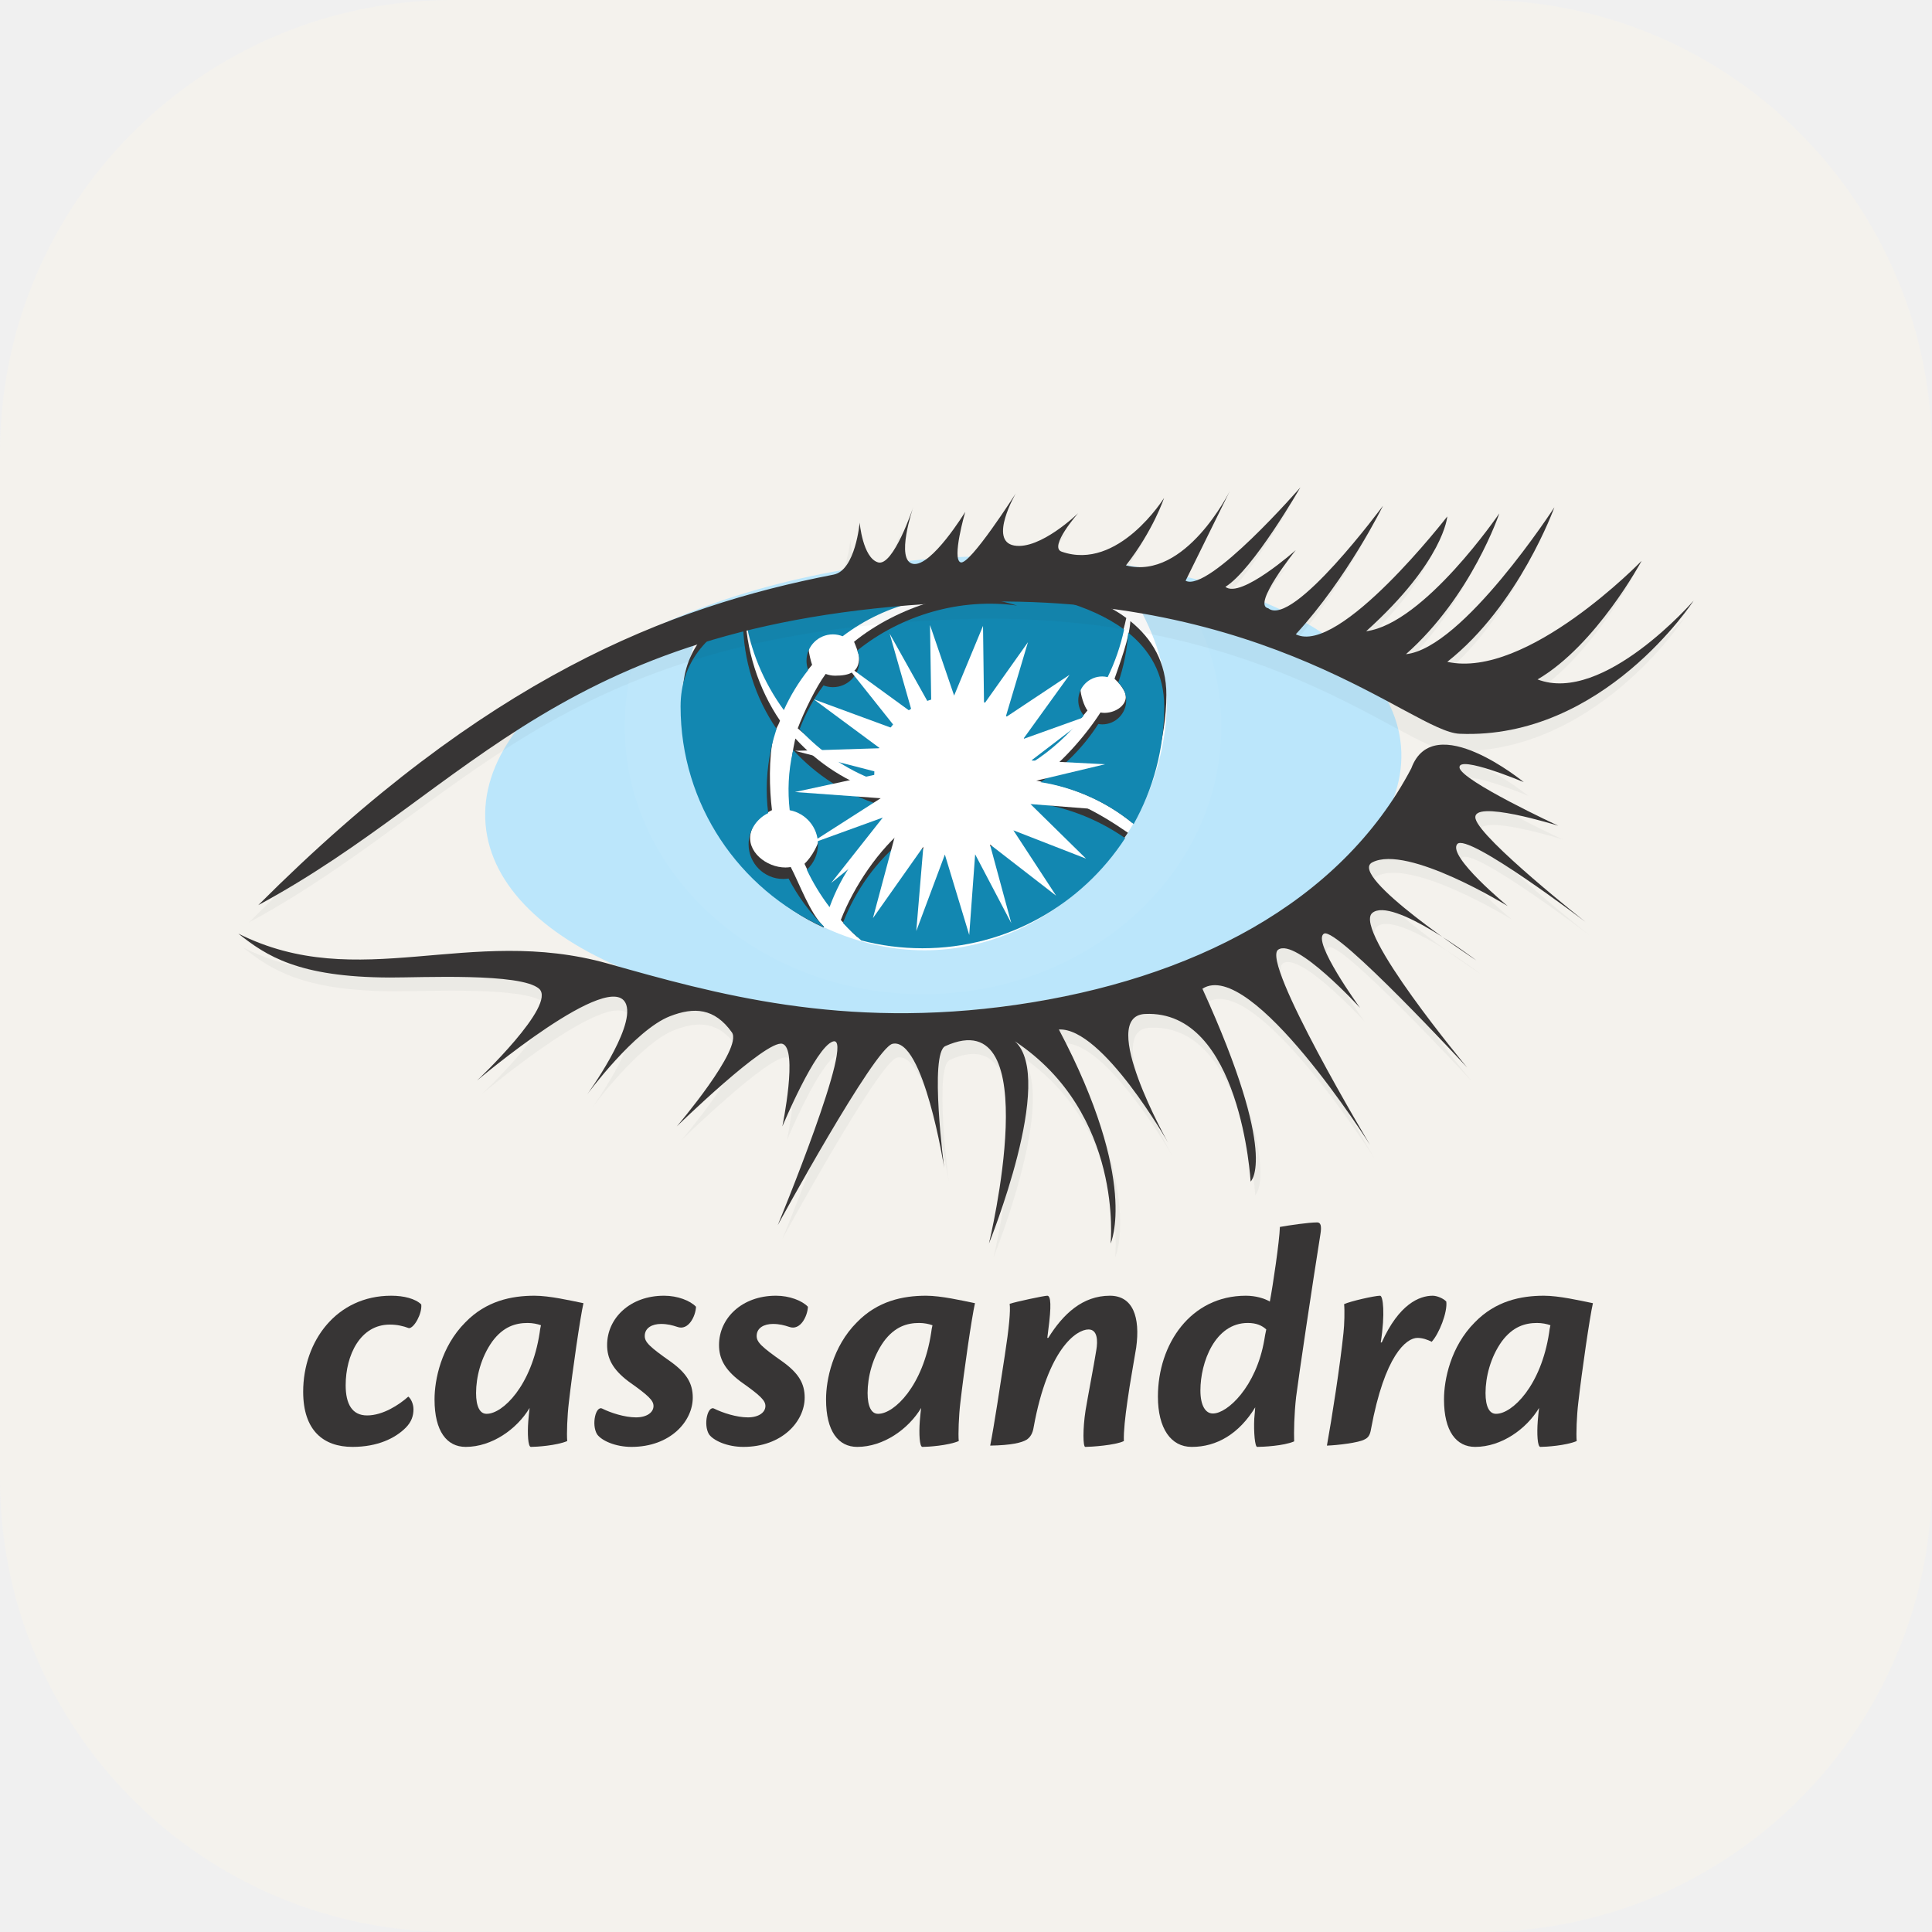
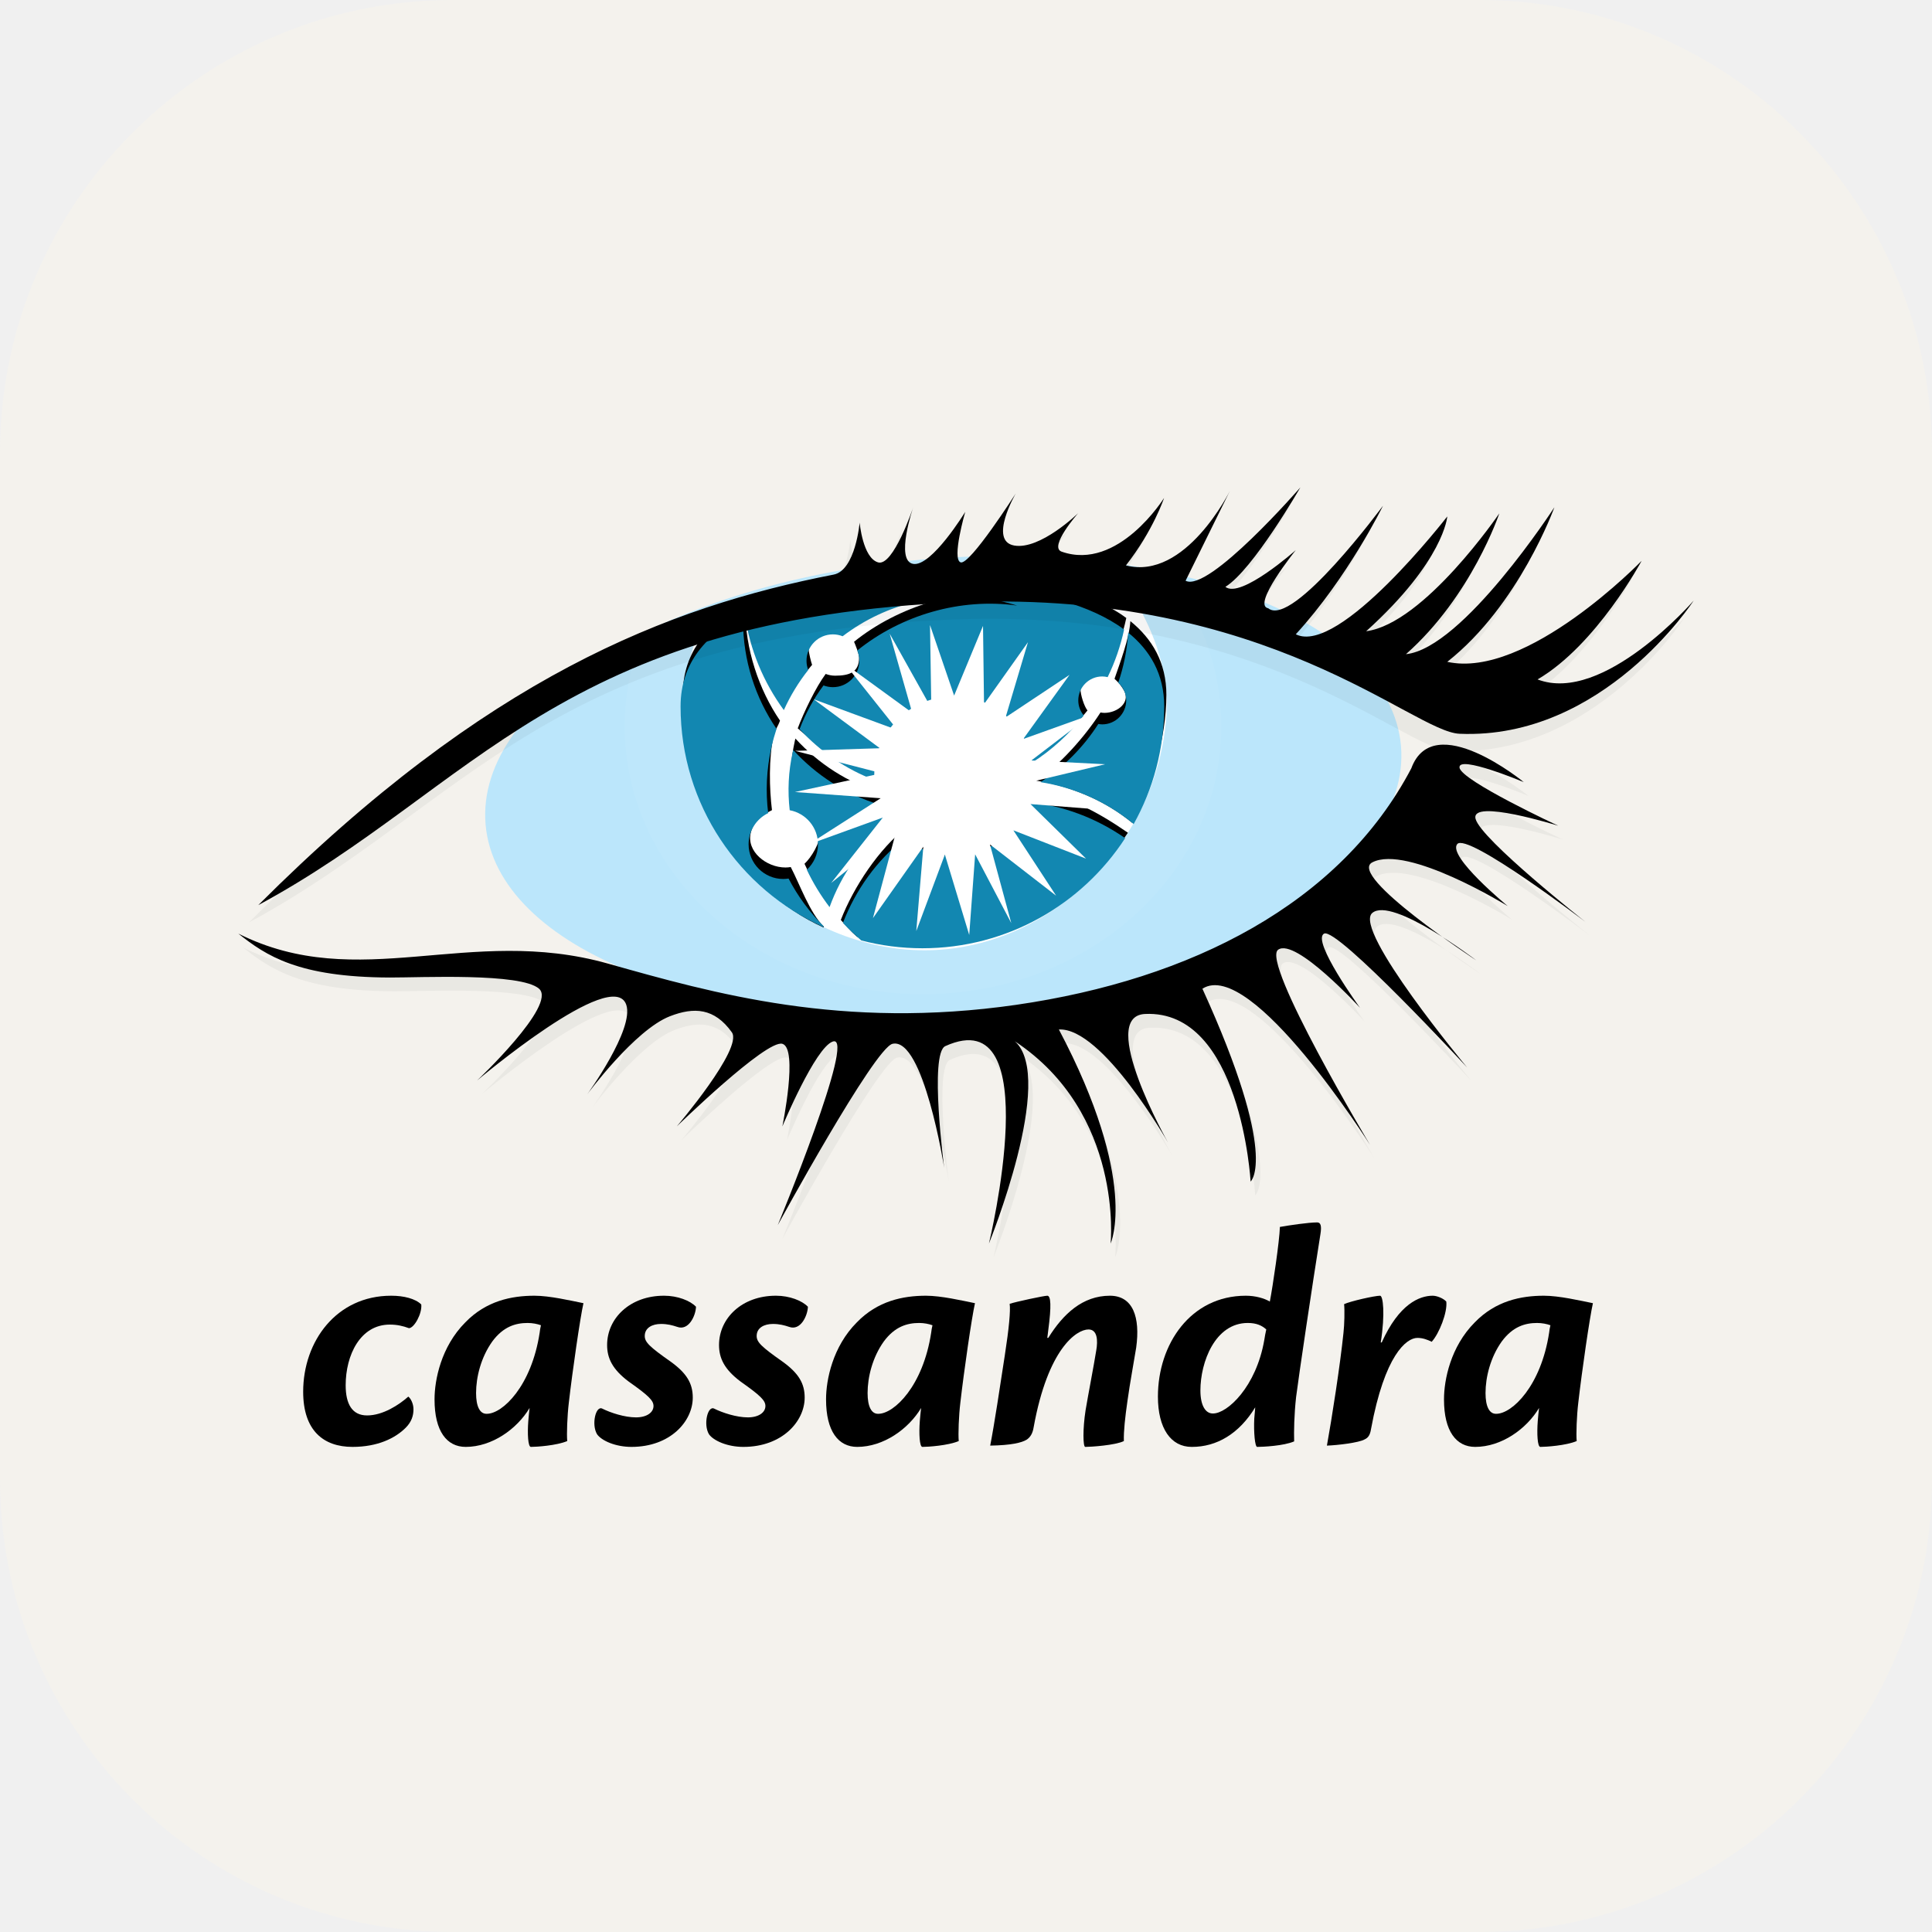
<svg xmlns="http://www.w3.org/2000/svg" width="256" height="256" viewBox="0 0 256 256" fill="none">
  <rect width="256" height="256" rx="60" fill="#F4F2ED" />
-   <path d="M51.864 171.69C53.498 171.69 55.045 172.077 55.82 172.85C55.949 174.055 54.873 175.989 54.186 175.989C53.369 175.688 52.595 175.515 51.65 175.515C47.738 175.515 45.803 179.557 45.803 183.554C45.803 186.047 46.663 187.552 48.641 187.552C50.747 187.552 52.896 186.134 54.1 185.059C54.401 185.273 54.787 185.962 54.787 186.735C54.787 187.595 54.529 188.412 53.756 189.185C52.38 190.561 50.059 191.721 46.706 191.721C42.837 191.721 40.172 189.529 40.172 184.414C40.172 177.708 44.6 171.69 51.822 171.69H51.864Z" fill="#373535" />
-   <path d="M64.5 187.337C66.606 187.337 70.433 183.64 71.507 176.591C71.55 176.161 71.593 176.032 71.679 175.602C71.207 175.43 70.562 175.301 69.916 175.301C68.326 175.301 66.692 175.774 65.231 177.751C63.727 179.857 63.082 182.479 63.082 184.586C63.082 186.39 63.598 187.337 64.457 187.337H64.5ZM57.579 185.403C57.579 182.867 58.439 178.439 61.663 175.215C64.414 172.378 67.767 171.69 70.82 171.69C72.84 171.69 75.591 172.334 77.31 172.679C76.88 174.57 75.849 181.705 75.376 185.832C75.161 187.595 75.075 190.045 75.161 190.948C73.743 191.549 71.078 191.721 70.346 191.721C69.96 191.721 69.873 189.959 70.003 188.283C70.045 187.724 70.132 186.907 70.174 186.563C68.498 189.357 65.188 191.721 61.706 191.721C59.214 191.721 57.579 189.658 57.579 185.446V185.403V185.403Z" fill="#373535" />
-   <path d="M88.012 171.69C89.774 171.69 91.45 172.335 92.225 173.151C92.182 174.356 91.236 176.375 89.731 175.816C89.086 175.601 88.441 175.43 87.582 175.43C86.421 175.43 85.433 175.946 85.433 177.02C85.433 177.836 86.034 178.439 88.914 180.459C90.978 181.964 91.795 183.296 91.795 185.187C91.795 188.326 88.828 191.721 83.67 191.721C81.564 191.721 79.715 190.905 79.113 190.045C78.34 188.756 78.941 186.22 79.802 186.649C80.919 187.207 82.768 187.81 84.272 187.81C85.691 187.81 86.593 187.164 86.593 186.305C86.593 185.575 85.948 184.929 83.326 183.081C81.133 181.448 80.446 179.943 80.446 178.224C80.446 174.657 83.498 171.69 87.969 171.69H88.012Z" fill="#373535" />
-   <path d="M102.84 171.69C104.603 171.69 106.279 172.335 107.053 173.151C107.01 174.356 106.065 176.375 104.56 175.816C103.915 175.601 103.27 175.43 102.411 175.43C101.25 175.43 100.262 175.946 100.262 177.02C100.262 177.836 100.863 178.439 103.743 180.459C105.806 181.964 106.623 183.296 106.623 185.187C106.623 188.326 103.656 191.721 98.499 191.721C96.392 191.721 94.544 190.905 93.942 190.045C93.169 188.756 93.77 186.22 94.63 186.649C95.748 187.207 97.596 187.81 99.1 187.81C100.519 187.81 101.421 187.164 101.421 186.305C101.421 185.575 100.777 184.929 98.155 183.081C95.963 181.448 95.275 179.943 95.275 178.224C95.275 174.657 98.326 171.69 102.798 171.69H102.84Z" fill="#373535" />
-   <path d="M116.378 187.337C118.485 187.337 122.311 183.64 123.385 176.591C123.428 176.161 123.472 176.032 123.558 175.602C123.084 175.43 122.441 175.301 121.795 175.301C120.205 175.301 118.571 175.774 117.109 177.751C115.606 179.857 114.96 182.479 114.96 184.586C114.96 186.39 115.476 187.337 116.336 187.337H116.378ZM109.457 185.403C109.457 182.867 110.318 178.439 113.541 175.215C116.292 172.378 119.645 171.69 122.698 171.69C124.718 171.69 127.47 172.334 129.189 172.679C128.759 174.57 127.727 181.705 127.255 185.832C127.039 187.595 126.954 190.045 127.039 190.948C125.62 191.549 122.956 191.721 122.225 191.721C121.839 191.721 121.752 189.959 121.881 188.283C121.924 187.724 122.01 186.907 122.053 186.563C120.377 189.357 117.067 191.721 113.585 191.721C111.092 191.721 109.457 189.658 109.457 185.446V185.403V185.403Z" fill="#373535" />
-   <path d="M138.901 177.278C140.879 174.097 143.457 171.69 147.069 171.69C150.12 171.69 151.109 174.527 150.551 178.567C150.25 180.459 149.734 183.167 149.39 185.66C149.089 187.767 148.874 189.658 148.918 190.948C147.8 191.507 144.533 191.722 143.802 191.722C143.501 191.722 143.457 189.357 143.845 186.864C144.188 184.801 144.919 181.061 145.263 178.911C145.479 177.666 145.435 176.16 144.232 176.16C142.64 176.16 138.859 178.697 136.967 189.099C136.837 189.959 136.494 190.474 136.02 190.775C135.376 191.163 134 191.507 131.207 191.55C131.723 188.928 132.54 183.554 133.141 179.6C133.699 175.989 133.915 173.667 133.785 172.765C134.517 172.507 138.343 171.69 138.771 171.69C139.246 171.69 139.331 173.023 138.901 176.247C138.859 176.548 138.815 177.02 138.771 177.278H138.901Z" fill="#373535" />
-   <path d="M160.737 187.294C162.627 187.294 166.454 183.769 167.528 177.536C167.572 177.192 167.701 176.548 167.787 176.16C167.227 175.644 166.496 175.3 165.337 175.3C160.994 175.3 159.06 180.502 159.06 184.242C159.06 186.262 159.748 187.294 160.693 187.294H160.737ZM157.9 191.721C155.149 191.721 153.43 189.271 153.43 185.059C153.43 178.095 157.77 171.69 165.078 171.69C166.368 171.69 167.528 172.033 168.259 172.463C168.646 170.486 169.548 164.382 169.592 162.576C170.795 162.362 173.374 161.976 174.534 161.976C175.009 161.976 175.138 162.448 174.965 163.522C173.932 169.97 172.086 182.35 171.741 185.102C171.482 187.423 171.44 189.701 171.482 190.99C170.108 191.592 167.313 191.721 166.583 191.721C166.281 191.721 166.11 189.744 166.196 187.982C166.239 187.423 166.324 186.605 166.324 186.477C164.175 190.002 161.209 191.721 157.942 191.721H157.9Z" fill="#373535" />
-   <path d="M183.087 177.88C185.366 172.807 188.073 171.69 189.836 171.69C190.395 171.69 191.254 172.034 191.641 172.464C191.814 173.882 190.696 176.719 189.707 177.793C189.19 177.536 188.547 177.278 187.816 177.278C186.353 177.278 183.473 179.557 181.668 189.357C181.538 190.174 181.281 190.518 180.809 190.733C180.079 191.163 177.198 191.507 175.823 191.55C176.466 188.024 177.584 180.846 178.015 176.633C178.144 175.558 178.186 173.581 178.101 172.807C178.917 172.421 182.142 171.69 182.872 171.69C183.259 171.69 183.56 174.055 182.957 177.88H183.087Z" fill="#373535" />
-   <path d="M198.259 187.337C200.367 187.337 204.191 183.64 205.267 176.591C205.309 176.161 205.353 176.032 205.439 175.602C204.966 175.43 204.321 175.301 203.676 175.301C202.085 175.301 200.452 175.774 198.99 177.751C197.486 179.857 196.84 182.479 196.84 184.586C196.84 186.39 197.356 187.337 198.217 187.337H198.259ZM191.338 185.403C191.338 182.867 192.198 178.439 195.422 175.215C198.173 172.378 201.526 171.69 204.578 171.69C206.598 171.69 209.349 172.334 211.07 172.679C210.64 174.57 209.608 181.705 209.135 185.832C208.92 187.595 208.833 190.045 208.92 190.948C207.502 191.549 204.837 191.721 204.105 191.721C203.719 191.721 203.633 189.959 203.762 188.283C203.805 187.724 203.89 186.907 203.934 186.563C202.257 189.357 198.948 191.721 195.466 191.721C192.972 191.721 191.338 189.658 191.338 185.446V185.403V185.403Z" fill="#373535" />
+   <path d="M51.864 171.69C53.498 171.69 55.045 172.077 55.82 172.85C55.949 174.055 54.873 175.989 54.186 175.989C53.369 175.688 52.595 175.515 51.65 175.515C47.738 175.515 45.803 179.557 45.803 183.554C45.803 186.047 46.663 187.552 48.641 187.552C50.747 187.552 52.896 186.134 54.1 185.059C54.401 185.273 54.787 185.962 54.787 186.735C54.787 187.595 54.529 188.412 53.756 189.185C52.38 190.561 50.059 191.721 46.706 191.721C42.837 191.721 40.172 189.529 40.172 184.414C40.172 177.708 44.6 171.69 51.822 171.69H51.864Z" fill="black" />
+   <path d="M64.5 187.337C66.606 187.337 70.433 183.64 71.507 176.591C71.55 176.161 71.593 176.032 71.679 175.602C71.207 175.43 70.562 175.301 69.916 175.301C68.326 175.301 66.692 175.774 65.231 177.751C63.727 179.857 63.082 182.479 63.082 184.586C63.082 186.39 63.598 187.337 64.457 187.337H64.5ZM57.579 185.403C57.579 182.867 58.439 178.439 61.663 175.215C64.414 172.378 67.767 171.69 70.82 171.69C72.84 171.69 75.591 172.334 77.31 172.679C76.88 174.57 75.849 181.705 75.376 185.832C75.161 187.595 75.075 190.045 75.161 190.948C73.743 191.549 71.078 191.721 70.346 191.721C69.96 191.721 69.873 189.959 70.003 188.283C70.045 187.724 70.132 186.907 70.174 186.563C68.498 189.357 65.188 191.721 61.706 191.721C59.214 191.721 57.579 189.658 57.579 185.446V185.403V185.403Z" fill="black" />
+   <path d="M88.012 171.69C89.774 171.69 91.45 172.335 92.225 173.151C92.182 174.356 91.236 176.375 89.731 175.816C89.086 175.601 88.441 175.43 87.582 175.43C86.421 175.43 85.433 175.946 85.433 177.02C85.433 177.836 86.034 178.439 88.914 180.459C90.978 181.964 91.795 183.296 91.795 185.187C91.795 188.326 88.828 191.721 83.67 191.721C81.564 191.721 79.715 190.905 79.113 190.045C78.34 188.756 78.941 186.22 79.802 186.649C80.919 187.207 82.768 187.81 84.272 187.81C85.691 187.81 86.593 187.164 86.593 186.305C86.593 185.575 85.948 184.929 83.326 183.081C81.133 181.448 80.446 179.943 80.446 178.224C80.446 174.657 83.498 171.69 87.969 171.69H88.012Z" fill="black" />
+   <path d="M102.84 171.69C104.603 171.69 106.279 172.335 107.053 173.151C107.01 174.356 106.065 176.375 104.56 175.816C103.915 175.601 103.27 175.43 102.411 175.43C101.25 175.43 100.262 175.946 100.262 177.02C100.262 177.836 100.863 178.439 103.743 180.459C105.806 181.964 106.623 183.296 106.623 185.187C106.623 188.326 103.656 191.721 98.499 191.721C96.392 191.721 94.544 190.905 93.942 190.045C93.169 188.756 93.77 186.22 94.63 186.649C95.748 187.207 97.596 187.81 99.1 187.81C100.519 187.81 101.421 187.164 101.421 186.305C101.421 185.575 100.777 184.929 98.155 183.081C95.963 181.448 95.275 179.943 95.275 178.224C95.275 174.657 98.326 171.69 102.798 171.69H102.84Z" fill="black" />
+   <path d="M116.378 187.337C118.485 187.337 122.311 183.64 123.385 176.591C123.428 176.161 123.472 176.032 123.558 175.602C123.084 175.43 122.441 175.301 121.795 175.301C120.205 175.301 118.571 175.774 117.109 177.751C115.606 179.857 114.96 182.479 114.96 184.586C114.96 186.39 115.476 187.337 116.336 187.337H116.378ZM109.457 185.403C109.457 182.867 110.318 178.439 113.541 175.215C116.292 172.378 119.645 171.69 122.698 171.69C124.718 171.69 127.47 172.334 129.189 172.679C128.759 174.57 127.727 181.705 127.255 185.832C127.039 187.595 126.954 190.045 127.039 190.948C125.62 191.549 122.956 191.721 122.225 191.721C121.839 191.721 121.752 189.959 121.881 188.283C121.924 187.724 122.01 186.907 122.053 186.563C120.377 189.357 117.067 191.721 113.585 191.721C111.092 191.721 109.457 189.658 109.457 185.446V185.403V185.403Z" fill="black" />
+   <path d="M138.901 177.278C140.879 174.097 143.457 171.69 147.069 171.69C150.12 171.69 151.109 174.527 150.551 178.567C150.25 180.459 149.734 183.167 149.39 185.66C149.089 187.767 148.874 189.658 148.918 190.948C147.8 191.507 144.533 191.722 143.802 191.722C143.501 191.722 143.457 189.357 143.845 186.864C144.188 184.801 144.919 181.061 145.263 178.911C145.479 177.666 145.435 176.16 144.232 176.16C142.64 176.16 138.859 178.697 136.967 189.099C136.837 189.959 136.494 190.474 136.02 190.775C135.376 191.163 134 191.507 131.207 191.55C131.723 188.928 132.54 183.554 133.141 179.6C133.699 175.989 133.915 173.667 133.785 172.765C134.517 172.507 138.343 171.69 138.771 171.69C139.246 171.69 139.331 173.023 138.901 176.247C138.859 176.548 138.815 177.02 138.771 177.278H138.901Z" fill="black" />
+   <path d="M160.737 187.294C162.627 187.294 166.454 183.769 167.528 177.536C167.572 177.192 167.701 176.548 167.787 176.16C167.227 175.644 166.496 175.3 165.337 175.3C160.994 175.3 159.06 180.502 159.06 184.242C159.06 186.262 159.748 187.294 160.693 187.294H160.737ZM157.9 191.721C155.149 191.721 153.43 189.271 153.43 185.059C153.43 178.095 157.77 171.69 165.078 171.69C166.368 171.69 167.528 172.033 168.259 172.463C168.646 170.486 169.548 164.382 169.592 162.576C170.795 162.362 173.374 161.976 174.534 161.976C175.009 161.976 175.138 162.448 174.965 163.522C173.932 169.97 172.086 182.35 171.741 185.102C171.482 187.423 171.44 189.701 171.482 190.99C170.108 191.592 167.313 191.721 166.583 191.721C166.281 191.721 166.11 189.744 166.196 187.982C166.239 187.423 166.324 186.605 166.324 186.477C164.175 190.002 161.209 191.721 157.942 191.721H157.9Z" fill="black" />
+   <path d="M183.087 177.88C185.366 172.807 188.073 171.69 189.836 171.69C190.395 171.69 191.254 172.034 191.641 172.464C191.814 173.882 190.696 176.719 189.707 177.793C189.19 177.536 188.547 177.278 187.816 177.278C186.353 177.278 183.473 179.557 181.668 189.357C181.538 190.174 181.281 190.518 180.809 190.733C180.079 191.163 177.198 191.507 175.823 191.55C176.466 188.024 177.584 180.846 178.015 176.633C178.144 175.558 178.186 173.581 178.101 172.807C178.917 172.421 182.142 171.69 182.872 171.69C183.259 171.69 183.56 174.055 182.957 177.88H183.087Z" fill="black" />
+   <path d="M198.259 187.337C200.367 187.337 204.191 183.64 205.267 176.591C205.309 176.161 205.353 176.032 205.439 175.602C204.966 175.43 204.321 175.301 203.676 175.301C202.085 175.301 200.452 175.774 198.99 177.751C197.486 179.857 196.84 182.479 196.84 184.586C196.84 186.39 197.356 187.337 198.217 187.337H198.259ZM191.338 185.403C191.338 182.867 192.198 178.439 195.422 175.215C198.173 172.378 201.526 171.69 204.578 171.69C206.598 171.69 209.349 172.334 211.07 172.679C210.64 174.57 209.608 181.705 209.135 185.832C208.92 187.595 208.833 190.045 208.92 190.948C207.502 191.549 204.837 191.721 204.105 191.721C203.719 191.721 203.633 189.959 203.762 188.283C203.805 187.724 203.89 186.907 203.934 186.563C202.257 189.357 198.948 191.721 195.466 191.721C192.972 191.721 191.338 189.658 191.338 185.446V185.403V185.403Z" fill="black" />
  <path d="M185.636 98.847C187.054 115.37 161.051 131.096 127.557 133.97C94.063 136.843 65.761 125.775 64.344 109.253C62.925 92.727 88.929 77.002 122.423 74.129C155.917 71.256 184.219 82.321 185.636 98.847Z" fill="#BBE6FB" />
  <g opacity="0.35">
    <g opacity="0.35">
      <path opacity="0.35" d="M123.406 76.066C110.63 75.859 95.679 80.931 84.555 85.682C83.397 89.018 82.773 92.567 82.773 96.246C82.773 115.846 100.471 131.737 122.304 131.737C144.136 131.737 161.834 115.846 161.834 96.246C161.834 90.043 160.058 84.215 156.942 79.141C148.042 77.758 135.801 76.268 123.406 76.066Z" fill="white" />
    </g>
  </g>
  <path d="M122.303 76.062C115.23 75.631 103.038 79.321 92.872 83.002C91.327 86.648 90.469 90.637 90.469 94.823C90.469 111.997 106.04 125.918 122.511 125.918C138.874 125.918 153.351 111.974 154.553 94.823C154.943 89.238 153.021 83.976 150.351 79.438C139.812 77.582 128.626 76.448 122.303 76.062Z" fill="white" />
-   <path d="M104.151 92.569C105.019 90.647 106.334 89.706 107.607 88.095C107.466 87.713 107.156 86.466 107.156 86.033C107.156 84.103 108.722 82.536 110.653 82.536C111.109 82.536 111.544 82.626 111.943 82.785C117.732 78.373 125.353 76.449 133.012 78.161C133.712 78.319 134.398 78.51 135.071 78.719C127.502 77.67 118.97 80.351 113.166 85.035C113.343 85.453 113.835 86.649 113.835 87.129C113.835 89.061 112.585 89.531 110.653 89.531C110.215 89.531 109.796 89.447 109.408 89.299C108.097 91.06 106.49 94.413 105.704 96.51C108.913 99.38 111.813 100.421 115.592 101.833C115.582 101.653 115.722 101.486 115.722 101.303C115.722 95.48 120.848 90.747 126.672 90.747C131.891 90.747 136.213 94.542 137.056 99.521C139.66 97.864 142.178 96.594 144.097 94.139C143.65 93.593 143.167 92.046 143.167 91.285C143.167 89.533 144.589 88.112 146.341 88.112C146.589 88.112 146.828 88.148 147.059 88.201C148.034 86.199 148.769 84.077 149.239 81.888C140.132 75.146 122.512 76.066 122.512 76.066C122.512 76.066 108.491 75.334 98.999 79.96C99.632 84.537 101.458 88.888 104.151 92.569Z" fill="#373535" />
-   <path d="M147.679 89.942C148.323 90.522 148.674 91.032 148.951 91.528C149.802 93.059 148.094 94.46 146.341 94.46C146.163 94.46 145.991 94.436 145.82 94.407C143.846 97.493 140.387 101.45 137.315 103.442C142.026 104.214 146.468 106.1 150.004 109.016C152.578 104.404 154.553 97.743 154.553 92.085C154.553 87.779 152.652 84.623 149.782 82.307C149.631 84.614 148.4 87.84 147.679 89.942Z" fill="#373535" />
-   <path d="M109.437 119.156C111.007 114.821 114.868 111.462 118.52 108.507C117.986 107.776 117.184 105.964 116.85 105.106C112.395 103.752 108.454 101.216 105.396 97.859C105.374 97.956 105.346 98.051 105.323 98.149C104.747 100.728 104.642 103.314 104.928 105.835C107.061 106.233 108.676 108.102 108.676 110.35C108.676 111.684 107.507 113.616 106.6 114.457C107.586 116.584 108.258 117.611 109.437 119.156Z" fill="#373535" />
-   <path d="M109.16 122.795C107.288 120.934 105.993 117.22 104.778 114.888C104.551 114.923 104.318 114.947 104.08 114.947C101.54 114.947 98.88 112.816 99.481 110.35C99.814 108.985 100.756 108.093 102.29 107.348C101.941 104.521 101.846 100.457 102.503 97.518C102.691 96.677 103.089 96.283 103.353 95.483C100.551 91.382 98.741 86.001 98.741 80.661C98.741 80.466 98.751 80.273 98.755 80.08C94.02 82.454 90.469 86.196 90.469 92.085C90.469 105.112 97.972 117.892 109.136 122.901C109.144 122.866 109.151 122.83 109.16 122.795Z" fill="#373535" />
-   <path d="M136.612 104.786C135.169 108.889 131.268 111.836 126.672 111.836C124.213 111.836 121.957 110.988 120.165 109.578C116.469 112.456 113.116 117.512 111.412 121.898C112.177 122.721 112.71 123.398 113.568 124.128C116.153 124.801 119.713 124.128 122.512 124.128C133.768 124.128 143.737 119.121 149.453 110.34C145.652 107.708 141.17 105.203 136.612 104.786Z" fill="#373535" />
+   <path d="M104.151 92.569C105.019 90.647 106.334 89.706 107.607 88.095C107.466 87.713 107.156 86.466 107.156 86.033C107.156 84.103 108.722 82.536 110.653 82.536C111.109 82.536 111.544 82.626 111.943 82.785C117.732 78.373 125.353 76.449 133.012 78.161C133.712 78.319 134.398 78.51 135.071 78.719C127.502 77.67 118.97 80.351 113.166 85.035C113.343 85.453 113.835 86.649 113.835 87.129C113.835 89.061 112.585 89.531 110.653 89.531C110.215 89.531 109.796 89.447 109.408 89.299C108.097 91.06 106.49 94.413 105.704 96.51C108.913 99.38 111.813 100.421 115.592 101.833C115.582 101.653 115.722 101.486 115.722 101.303C115.722 95.48 120.848 90.747 126.672 90.747C131.891 90.747 136.213 94.542 137.056 99.521C139.66 97.864 142.178 96.594 144.097 94.139C143.65 93.593 143.167 92.046 143.167 91.285C143.167 89.533 144.589 88.112 146.341 88.112C146.589 88.112 146.828 88.148 147.059 88.201C148.034 86.199 148.769 84.077 149.239 81.888C140.132 75.146 122.512 76.066 122.512 76.066C122.512 76.066 108.491 75.334 98.999 79.96C99.632 84.537 101.458 88.888 104.151 92.569Z" fill="black" />
+   <path d="M147.679 89.942C148.323 90.522 148.674 91.032 148.951 91.528C149.802 93.059 148.094 94.46 146.341 94.46C146.163 94.46 145.991 94.436 145.82 94.407C143.846 97.493 140.387 101.45 137.315 103.442C142.026 104.214 146.468 106.1 150.004 109.016C152.578 104.404 154.553 97.743 154.553 92.085C154.553 87.779 152.652 84.623 149.782 82.307C149.631 84.614 148.4 87.84 147.679 89.942Z" fill="black" />
+   <path d="M109.437 119.156C111.007 114.821 114.868 111.462 118.52 108.507C117.986 107.776 117.184 105.964 116.85 105.106C112.395 103.752 108.454 101.216 105.396 97.859C105.374 97.956 105.346 98.051 105.323 98.149C104.747 100.728 104.642 103.314 104.928 105.835C107.061 106.233 108.676 108.102 108.676 110.35C108.676 111.684 107.507 113.616 106.6 114.457C107.586 116.584 108.258 117.611 109.437 119.156Z" fill="black" />
+   <path d="M109.16 122.795C107.288 120.934 105.993 117.22 104.778 114.888C104.551 114.923 104.318 114.947 104.08 114.947C101.54 114.947 98.88 112.816 99.481 110.35C99.814 108.985 100.756 108.093 102.29 107.348C101.941 104.521 101.846 100.457 102.503 97.518C102.691 96.677 103.089 96.283 103.353 95.483C100.551 91.382 98.741 86.001 98.741 80.661C98.741 80.466 98.751 80.273 98.755 80.08C94.02 82.454 90.469 86.196 90.469 92.085C90.469 105.112 97.972 117.892 109.136 122.901C109.144 122.866 109.151 122.83 109.16 122.795Z" fill="black" />
+   <path d="M136.612 104.786C135.169 108.889 131.268 111.836 126.672 111.836C124.213 111.836 121.957 110.988 120.165 109.578C116.469 112.456 113.116 117.512 111.412 121.898C112.177 122.721 112.71 123.398 113.568 124.128C116.153 124.801 119.713 124.128 122.512 124.128C133.768 124.128 143.737 119.121 149.453 110.34C145.652 107.708 141.17 105.203 136.612 104.786Z" fill="black" />
  <path d="M103.863 94.091C104.731 92.169 105.819 90.391 107.091 88.78C106.95 88.399 106.867 87.988 106.867 87.556C106.867 85.625 108.433 84.058 110.365 84.058C110.821 84.058 111.256 84.149 111.654 84.307C117.443 79.895 125.065 77.972 132.724 79.684C133.423 79.841 134.109 80.032 134.782 80.242C127.213 79.192 119.392 81.512 113.589 86.197C113.766 86.615 113.863 87.075 113.863 87.556C113.863 89.487 112.296 91.053 110.365 91.053C109.926 91.053 109.507 90.969 109.119 90.822C107.808 92.582 106.736 94.527 105.95 96.624C108.706 99.594 112.089 101.943 115.867 103.355C115.859 103.175 115.84 102.997 115.84 102.814C115.84 96.99 120.56 92.27 126.384 92.27C131.603 92.27 135.924 96.065 136.768 101.043C139.372 99.387 141.686 97.259 143.604 94.804C143.156 94.257 142.878 93.569 142.878 92.808C142.878 91.055 144.3 89.634 146.053 89.634C146.301 89.634 146.539 89.67 146.771 89.724C147.745 87.722 148.48 85.599 148.95 83.411C139.844 76.669 122.223 77.588 122.223 77.588C122.223 77.588 108.202 76.857 98.71 81.483C99.343 86.059 101.169 90.411 103.863 94.091Z" fill="#1287B1" />
  <path d="M148.171 90.461C148.814 91.041 149.227 91.873 149.227 92.808C149.227 94.561 147.805 95.983 146.053 95.983C145.875 95.983 145.703 95.958 145.532 95.93C143.557 99.016 140.941 101.646 137.867 103.638C142.409 104.348 146.684 106.275 150.218 109.191C152.793 104.578 154.264 99.265 154.264 93.608C154.264 89.302 152.363 86.145 149.493 83.829C149.343 86.136 148.891 88.359 148.171 90.461Z" fill="#1287B1" />
  <path d="M109.921 120.198C111.491 115.863 114.219 111.973 117.871 109.019C117.337 108.286 116.896 107.487 116.562 106.629C112.106 105.274 108.165 102.738 105.108 99.381C105.086 99.478 105.057 99.573 105.035 99.671C104.458 102.251 104.352 104.836 104.64 107.358C106.772 107.755 108.387 109.624 108.387 111.873C108.387 113.206 107.815 114.405 106.908 115.246C107.731 116.99 108.743 118.652 109.921 120.198Z" fill="#1287B1" />
  <path d="M109.148 122.742C107.276 120.881 105.704 118.742 104.49 116.412C104.262 116.446 104.029 116.47 103.791 116.47C101.252 116.47 99.193 114.411 99.193 111.872C99.193 110.053 100.253 108.484 101.787 107.739C101.439 104.913 101.557 101.979 102.215 99.04C102.403 98.2 102.632 97.38 102.896 96.579C100.094 92.479 98.453 87.523 98.453 82.183C98.453 81.988 98.462 81.796 98.466 81.603C93.731 83.977 90.18 87.719 90.18 93.608C90.18 106.636 97.96 117.839 109.124 122.848C109.132 122.813 109.139 122.777 109.148 122.742Z" fill="#1287B1" />
  <path d="M136.323 106.308C134.88 110.411 130.98 113.358 126.383 113.358C123.924 113.358 121.669 112.51 119.876 111.101C116.18 113.979 113.391 117.902 111.688 122.289C112.452 123.112 113.268 123.887 114.126 124.616C116.712 125.29 119.425 125.65 122.223 125.65C133.479 125.65 143.375 119.839 149.091 111.059C145.29 108.426 140.881 106.726 136.323 106.308Z" fill="#1287B1" />
  <path d="M136.693 103.59L146.435 101.266L136.656 100.767L144.614 94.685L135.584 97.922L141.721 89.418L133.245 95.052L136.209 85.097L130.388 93.302L130.255 82.933L126.426 92.169L123.232 82.823L123.405 93.833L117.886 83.964L120.873 94.443L111.921 87.933L118.933 96.744L107.82 92.657L116.591 99.146L105.344 99.492L116.843 102.46L105.334 104.948L116.695 105.772L107.114 111.907L116.979 108.33L110.134 116.999L118.784 110.024L115.669 121.657L122.347 112.19L121.411 123.371L125.201 113.235L128.428 123.888L129.212 113.203L134.001 122.319L131.172 111.892L139.941 118.685L134.28 110.024L143.901 113.772L136.544 106.543L146.409 107.318L136.693 103.59Z" fill="white" />
  <g opacity="0.35">
    <g opacity="0.35">
-       <path opacity="0.35" d="M32.981 122.23C63.194 92.018 87.324 82.691 109.224 78.433C112.121 77.87 112.67 71.538 112.67 71.538C112.67 71.538 113.075 76.202 115.103 76.81C117.131 77.419 119.766 69.51 119.766 69.51C119.766 69.51 117.333 76.607 119.766 77.013C122.2 77.419 126.66 70.119 126.66 70.119C126.66 70.119 124.836 76.404 126.053 76.81C127.268 77.215 133.351 67.686 133.351 67.686C133.351 67.686 129.701 73.971 133.149 74.58C136.597 75.188 141.626 70.29 141.626 70.29C141.626 70.29 137.672 74.772 139.434 75.39C146.937 78.028 153.008 68.276 153.008 68.276C153.008 68.276 151.602 72.552 147.952 77.215C155.859 79.243 161.732 67.33 161.732 67.33L155.859 79.243C158.901 80.866 171.068 66.874 171.068 66.874C171.068 66.874 164.782 77.824 161.132 80.054C163.159 81.677 170.459 75.188 170.459 75.188C170.459 75.188 164.579 82.487 166.809 82.893C170.054 85.529 182.016 69.308 182.016 69.308C182.016 69.308 177.354 78.837 170.459 86.34C176.222 89.223 190.534 70.727 190.534 70.727C190.534 70.727 190.128 76.607 179.786 85.934C187.492 84.921 197.428 70.321 197.428 70.321C197.428 70.321 193.778 81.271 185.058 88.975C192.624 88.188 204.726 69.51 204.726 69.51C204.726 69.51 200.063 82.487 190.534 89.99C201.078 92.322 216.286 76.607 216.286 76.607C216.286 76.607 210.304 87.76 202.496 92.322C211.216 95.667 223.18 81.879 223.18 81.879C223.18 81.879 211.216 100.332 192.156 99.52C185.903 99.255 166.986 80.547 126.458 82.082C72.927 84.111 61.572 106.82 32.981 122.23Z" fill="#373535" />
+       <path opacity="0.35" d="M32.981 122.23C63.194 92.018 87.324 82.691 109.224 78.433C112.121 77.87 112.67 71.538 112.67 71.538C112.67 71.538 113.075 76.202 115.103 76.81C117.131 77.419 119.766 69.51 119.766 69.51C119.766 69.51 117.333 76.607 119.766 77.013C122.2 77.419 126.66 70.119 126.66 70.119C126.66 70.119 124.836 76.404 126.053 76.81C127.268 77.215 133.351 67.686 133.351 67.686C133.351 67.686 129.701 73.971 133.149 74.58C136.597 75.188 141.626 70.29 141.626 70.29C141.626 70.29 137.672 74.772 139.434 75.39C146.937 78.028 153.008 68.276 153.008 68.276C153.008 68.276 151.602 72.552 147.952 77.215C155.859 79.243 161.732 67.33 161.732 67.33L155.859 79.243C158.901 80.866 171.068 66.874 171.068 66.874C171.068 66.874 164.782 77.824 161.132 80.054C163.159 81.677 170.459 75.188 170.459 75.188C170.459 75.188 164.579 82.487 166.809 82.893C170.054 85.529 182.016 69.308 182.016 69.308C182.016 69.308 177.354 78.837 170.459 86.34C176.222 89.223 190.534 70.727 190.534 70.727C190.534 70.727 190.128 76.607 179.786 85.934C187.492 84.921 197.428 70.321 197.428 70.321C197.428 70.321 193.778 81.271 185.058 88.975C192.624 88.188 204.726 69.51 204.726 69.51C204.726 69.51 200.063 82.487 190.534 89.99C201.078 92.322 216.286 76.607 216.286 76.607C216.286 76.607 210.304 87.76 202.496 92.322C211.216 95.667 223.18 81.879 223.18 81.879C223.18 81.879 211.216 100.332 192.156 99.52C185.903 99.255 166.986 80.547 126.458 82.082C72.927 84.111 61.572 106.82 32.981 122.23Z" fill="black" />
    </g>
  </g>
-   <path d="M34.219 119.936C64.432 89.724 88.562 80.397 110.461 76.138C113.36 75.575 113.908 69.244 113.908 69.244C113.908 69.244 114.313 73.909 116.342 74.516C118.369 75.124 121.004 67.217 121.004 67.217C121.004 67.217 118.571 74.314 121.004 74.719C123.438 75.124 127.899 67.825 127.899 67.825C127.899 67.825 126.074 74.11 127.29 74.516C128.507 74.922 134.589 65.391 134.589 65.391C134.589 65.391 130.94 71.677 134.387 72.285C137.834 72.894 142.864 67.996 142.864 67.996C142.864 67.996 138.91 72.478 140.672 73.097C148.175 75.733 154.245 65.982 154.245 65.982C154.245 65.982 152.838 70.258 149.19 74.922C157.097 76.95 162.97 65.036 162.97 65.036L157.097 76.95C160.139 78.572 172.305 64.582 172.305 64.582C172.305 64.582 166.02 75.53 162.37 77.76C164.398 79.383 171.698 72.894 171.698 72.894C171.698 72.894 165.817 80.194 168.048 80.599C171.292 83.236 183.254 67.014 183.254 67.014C183.254 67.014 178.59 76.544 171.698 84.046C177.46 86.93 191.772 68.433 191.772 68.433C191.772 68.433 191.367 74.314 181.025 83.642C188.73 82.627 198.666 68.027 198.666 68.027C198.666 68.027 195.016 78.977 186.296 86.683C193.862 85.895 205.964 67.217 205.964 67.217C205.964 67.217 201.302 80.194 191.772 87.696C202.316 90.028 217.524 74.314 217.524 74.314C217.524 74.314 211.542 85.466 203.735 90.028C212.455 93.374 224.418 79.585 224.418 79.585C224.418 79.585 212.455 98.038 193.393 97.227C187.141 96.96 168.224 78.253 127.695 79.788C74.165 81.816 62.81 104.526 34.219 119.936Z" fill="#373535" />
+   <path d="M34.219 119.936C64.432 89.724 88.562 80.397 110.461 76.138C113.36 75.575 113.908 69.244 113.908 69.244C113.908 69.244 114.313 73.909 116.342 74.516C118.369 75.124 121.004 67.217 121.004 67.217C121.004 67.217 118.571 74.314 121.004 74.719C123.438 75.124 127.899 67.825 127.899 67.825C127.899 67.825 126.074 74.11 127.29 74.516C128.507 74.922 134.589 65.391 134.589 65.391C134.589 65.391 130.94 71.677 134.387 72.285C137.834 72.894 142.864 67.996 142.864 67.996C142.864 67.996 138.91 72.478 140.672 73.097C148.175 75.733 154.245 65.982 154.245 65.982C154.245 65.982 152.838 70.258 149.19 74.922C157.097 76.95 162.97 65.036 162.97 65.036L157.097 76.95C160.139 78.572 172.305 64.582 172.305 64.582C172.305 64.582 166.02 75.53 162.37 77.76C164.398 79.383 171.698 72.894 171.698 72.894C171.698 72.894 165.817 80.194 168.048 80.599C171.292 83.236 183.254 67.014 183.254 67.014C183.254 67.014 178.59 76.544 171.698 84.046C177.46 86.93 191.772 68.433 191.772 68.433C191.772 68.433 191.367 74.314 181.025 83.642C188.73 82.627 198.666 68.027 198.666 68.027C198.666 68.027 195.016 78.977 186.296 86.683C193.862 85.895 205.964 67.217 205.964 67.217C205.964 67.217 201.302 80.194 191.772 87.696C202.316 90.028 217.524 74.314 217.524 74.314C217.524 74.314 211.542 85.466 203.735 90.028C212.455 93.374 224.418 79.585 224.418 79.585C224.418 79.585 212.455 98.038 193.393 97.227C187.141 96.96 168.224 78.253 127.695 79.788C74.165 81.816 62.81 104.526 34.219 119.936Z" fill="black" />
  <g opacity="0.35">
    <g opacity="0.35">
-       <path opacity="0.35" d="M32.19 125.535C48.158 133.545 62.758 124.319 81.159 129.504C95.149 133.448 112.183 138.309 135.297 134.963C158.413 131.619 178.184 121.581 187.614 103.635C190.554 95.627 202.516 105.461 202.516 105.461C202.516 105.461 193.798 101.811 194.001 103.535C194.204 105.258 207.08 111.24 207.08 111.24C207.08 111.24 195.42 107.59 196.13 110.327C196.84 113.064 210.728 124.014 210.728 124.014C210.728 124.014 195.014 112.051 193.697 113.672C192.378 115.295 200.388 121.886 200.388 121.886C200.388 121.886 187.106 113.672 182.442 116.095C179.087 117.835 196.231 129.084 196.231 129.084C196.231 129.084 185.078 120.567 182.442 122.797C179.806 125.029 195.014 143.278 195.014 143.278C195.014 143.278 177.777 124.622 176.055 125.535C174.331 126.447 180.819 135.37 180.819 135.37C180.819 135.37 172.303 126.042 169.972 127.664C167.641 129.287 182.138 153.517 182.138 153.517C182.138 153.517 166.424 128.679 159.935 132.834C170.125 155.19 166.322 158.384 166.322 158.384C166.322 158.384 165.022 135.576 152.331 136.18C145.943 136.485 155.372 153.213 155.372 153.213C155.372 153.213 146.694 137.934 140.914 138.239C151.566 158.397 147.769 166.595 147.769 166.595C147.769 166.595 149.531 149.379 135.084 139.799C140.558 144.664 131.649 166.595 131.649 166.595C131.649 166.595 139.486 134.277 125.869 140.439C123.717 141.41 125.717 156.559 125.717 156.559C125.717 156.559 122.979 139.221 118.874 140.134C116.481 140.665 103.666 164.162 103.666 164.162C103.666 164.162 114.16 138.765 110.967 139.83C108.64 140.606 104.275 151.084 104.275 151.084C104.275 151.084 106.403 140.742 104.275 140.134C102.146 139.526 90.283 151.084 90.283 151.084C90.283 151.084 99.104 140.742 97.583 138.613C95.278 135.387 92.576 135.235 89.371 136.485C84.706 138.302 78.422 146.825 78.422 146.825C78.422 146.825 84.686 138.196 83.591 134.963C81.833 129.769 63.822 145 63.822 145C63.822 145 74.467 134.963 72.034 132.834C69.601 130.705 56.39 131.363 52.264 131.352C40.098 131.314 35.883 128.46 32.19 125.535Z" fill="#373535" />
+       <path opacity="0.35" d="M32.19 125.535C48.158 133.545 62.758 124.319 81.159 129.504C95.149 133.448 112.183 138.309 135.297 134.963C158.413 131.619 178.184 121.581 187.614 103.635C190.554 95.627 202.516 105.461 202.516 105.461C202.516 105.461 193.798 101.811 194.001 103.535C194.204 105.258 207.08 111.24 207.08 111.24C207.08 111.24 195.42 107.59 196.13 110.327C196.84 113.064 210.728 124.014 210.728 124.014C210.728 124.014 195.014 112.051 193.697 113.672C192.378 115.295 200.388 121.886 200.388 121.886C200.388 121.886 187.106 113.672 182.442 116.095C179.087 117.835 196.231 129.084 196.231 129.084C196.231 129.084 185.078 120.567 182.442 122.797C179.806 125.029 195.014 143.278 195.014 143.278C195.014 143.278 177.777 124.622 176.055 125.535C174.331 126.447 180.819 135.37 180.819 135.37C180.819 135.37 172.303 126.042 169.972 127.664C167.641 129.287 182.138 153.517 182.138 153.517C182.138 153.517 166.424 128.679 159.935 132.834C170.125 155.19 166.322 158.384 166.322 158.384C166.322 158.384 165.022 135.576 152.331 136.18C145.943 136.485 155.372 153.213 155.372 153.213C155.372 153.213 146.694 137.934 140.914 138.239C151.566 158.397 147.769 166.595 147.769 166.595C147.769 166.595 149.531 149.379 135.084 139.799C140.558 144.664 131.649 166.595 131.649 166.595C131.649 166.595 139.486 134.277 125.869 140.439C123.717 141.41 125.717 156.559 125.717 156.559C125.717 156.559 122.979 139.221 118.874 140.134C116.481 140.665 103.666 164.162 103.666 164.162C103.666 164.162 114.16 138.765 110.967 139.83C108.64 140.606 104.275 151.084 104.275 151.084C104.275 151.084 106.403 140.742 104.275 140.134C102.146 139.526 90.283 151.084 90.283 151.084C90.283 151.084 99.104 140.742 97.583 138.613C95.278 135.387 92.576 135.235 89.371 136.485C84.706 138.302 78.422 146.825 78.422 146.825C78.422 146.825 84.686 138.196 83.591 134.963C81.833 129.769 63.822 145 63.822 145C63.822 145 74.467 134.963 72.034 132.834C69.601 130.705 56.39 131.363 52.264 131.352C40.098 131.314 35.883 128.46 32.19 125.535Z" fill="black" />
    </g>
  </g>
-   <path d="M31.582 123.71C47.55 131.719 62.15 122.494 80.55 127.68C94.54 131.622 111.575 136.484 134.69 133.138C157.806 129.792 177.575 119.755 187.005 101.811C189.945 93.802 201.908 103.635 201.908 103.635C201.908 103.635 193.189 99.986 193.393 101.71C193.595 103.433 206.471 109.414 206.471 109.414C206.471 109.414 194.811 105.765 195.521 108.503C196.231 111.239 210.121 122.189 210.121 122.189C210.121 122.189 194.405 110.225 193.088 111.848C191.771 113.47 199.78 120.06 199.78 120.06C199.78 120.06 186.498 111.848 181.834 114.269C178.479 116.009 195.622 127.258 195.622 127.258C195.622 127.258 184.469 118.742 181.834 120.972C179.198 123.204 194.407 141.452 194.407 141.452C194.407 141.452 177.169 122.797 175.447 123.71C173.724 124.623 180.212 133.544 180.212 133.544C180.212 133.544 171.695 124.216 169.364 125.839C167.032 127.461 181.53 151.692 181.53 151.692C181.53 151.692 165.815 126.853 159.326 131.009C169.516 153.365 165.714 156.559 165.714 156.559C165.714 156.559 164.414 133.751 151.722 134.356C145.335 134.66 154.763 151.388 154.763 151.388C154.763 151.388 146.085 136.108 140.307 136.413C150.959 156.571 147.161 164.77 147.161 164.77C147.161 164.77 148.922 147.553 134.475 137.973C139.949 142.839 131.04 164.77 131.04 164.77C131.04 164.77 138.879 132.452 125.262 138.614C123.11 139.586 125.11 154.734 125.11 154.734C125.11 154.734 122.371 137.397 118.267 138.309C115.872 138.84 103.057 162.337 103.057 162.337C103.057 162.337 113.551 136.94 110.358 138.006C108.031 138.78 103.666 149.258 103.666 149.258C103.666 149.258 105.795 138.917 103.666 138.309C101.538 137.701 89.675 149.258 89.675 149.258C89.675 149.258 98.496 138.917 96.974 136.788C94.669 133.561 91.968 133.411 88.763 134.66C84.097 136.477 77.813 145 77.813 145C77.813 145 84.078 136.37 82.983 133.138C81.225 127.945 63.214 143.175 63.214 143.175C63.214 143.175 73.859 133.138 71.426 131.009C68.993 128.88 55.781 129.539 51.656 129.526C39.49 129.488 35.275 126.635 31.582 123.71Z" fill="#373535" />
+   <path d="M31.582 123.71C47.55 131.719 62.15 122.494 80.55 127.68C94.54 131.622 111.575 136.484 134.69 133.138C157.806 129.792 177.575 119.755 187.005 101.811C189.945 93.802 201.908 103.635 201.908 103.635C201.908 103.635 193.189 99.986 193.393 101.71C193.595 103.433 206.471 109.414 206.471 109.414C206.471 109.414 194.811 105.765 195.521 108.503C196.231 111.239 210.121 122.189 210.121 122.189C210.121 122.189 194.405 110.225 193.088 111.848C191.771 113.47 199.78 120.06 199.78 120.06C199.78 120.06 186.498 111.848 181.834 114.269C178.479 116.009 195.622 127.258 195.622 127.258C195.622 127.258 184.469 118.742 181.834 120.972C179.198 123.204 194.407 141.452 194.407 141.452C194.407 141.452 177.169 122.797 175.447 123.71C173.724 124.623 180.212 133.544 180.212 133.544C180.212 133.544 171.695 124.216 169.364 125.839C167.032 127.461 181.53 151.692 181.53 151.692C181.53 151.692 165.815 126.853 159.326 131.009C169.516 153.365 165.714 156.559 165.714 156.559C165.714 156.559 164.414 133.751 151.722 134.356C145.335 134.66 154.763 151.388 154.763 151.388C154.763 151.388 146.085 136.108 140.307 136.413C150.959 156.571 147.161 164.77 147.161 164.77C147.161 164.77 148.922 147.553 134.475 137.973C139.949 142.839 131.04 164.77 131.04 164.77C131.04 164.77 138.879 132.452 125.262 138.614C123.11 139.586 125.11 154.734 125.11 154.734C125.11 154.734 122.371 137.397 118.267 138.309C115.872 138.84 103.057 162.337 103.057 162.337C103.057 162.337 113.551 136.94 110.358 138.006C108.031 138.78 103.666 149.258 103.666 149.258C103.666 149.258 105.795 138.917 103.666 138.309C101.538 137.701 89.675 149.258 89.675 149.258C89.675 149.258 98.496 138.917 96.974 136.788C94.669 133.561 91.968 133.411 88.763 134.66C84.097 136.477 77.813 145 77.813 145C77.813 145 84.078 136.37 82.983 133.138C81.225 127.945 63.214 143.175 63.214 143.175C63.214 143.175 73.859 133.138 71.426 131.009C68.993 128.88 55.781 129.539 51.656 129.526C39.49 129.488 35.275 126.635 31.582 123.71Z" fill="black" />
</svg>
